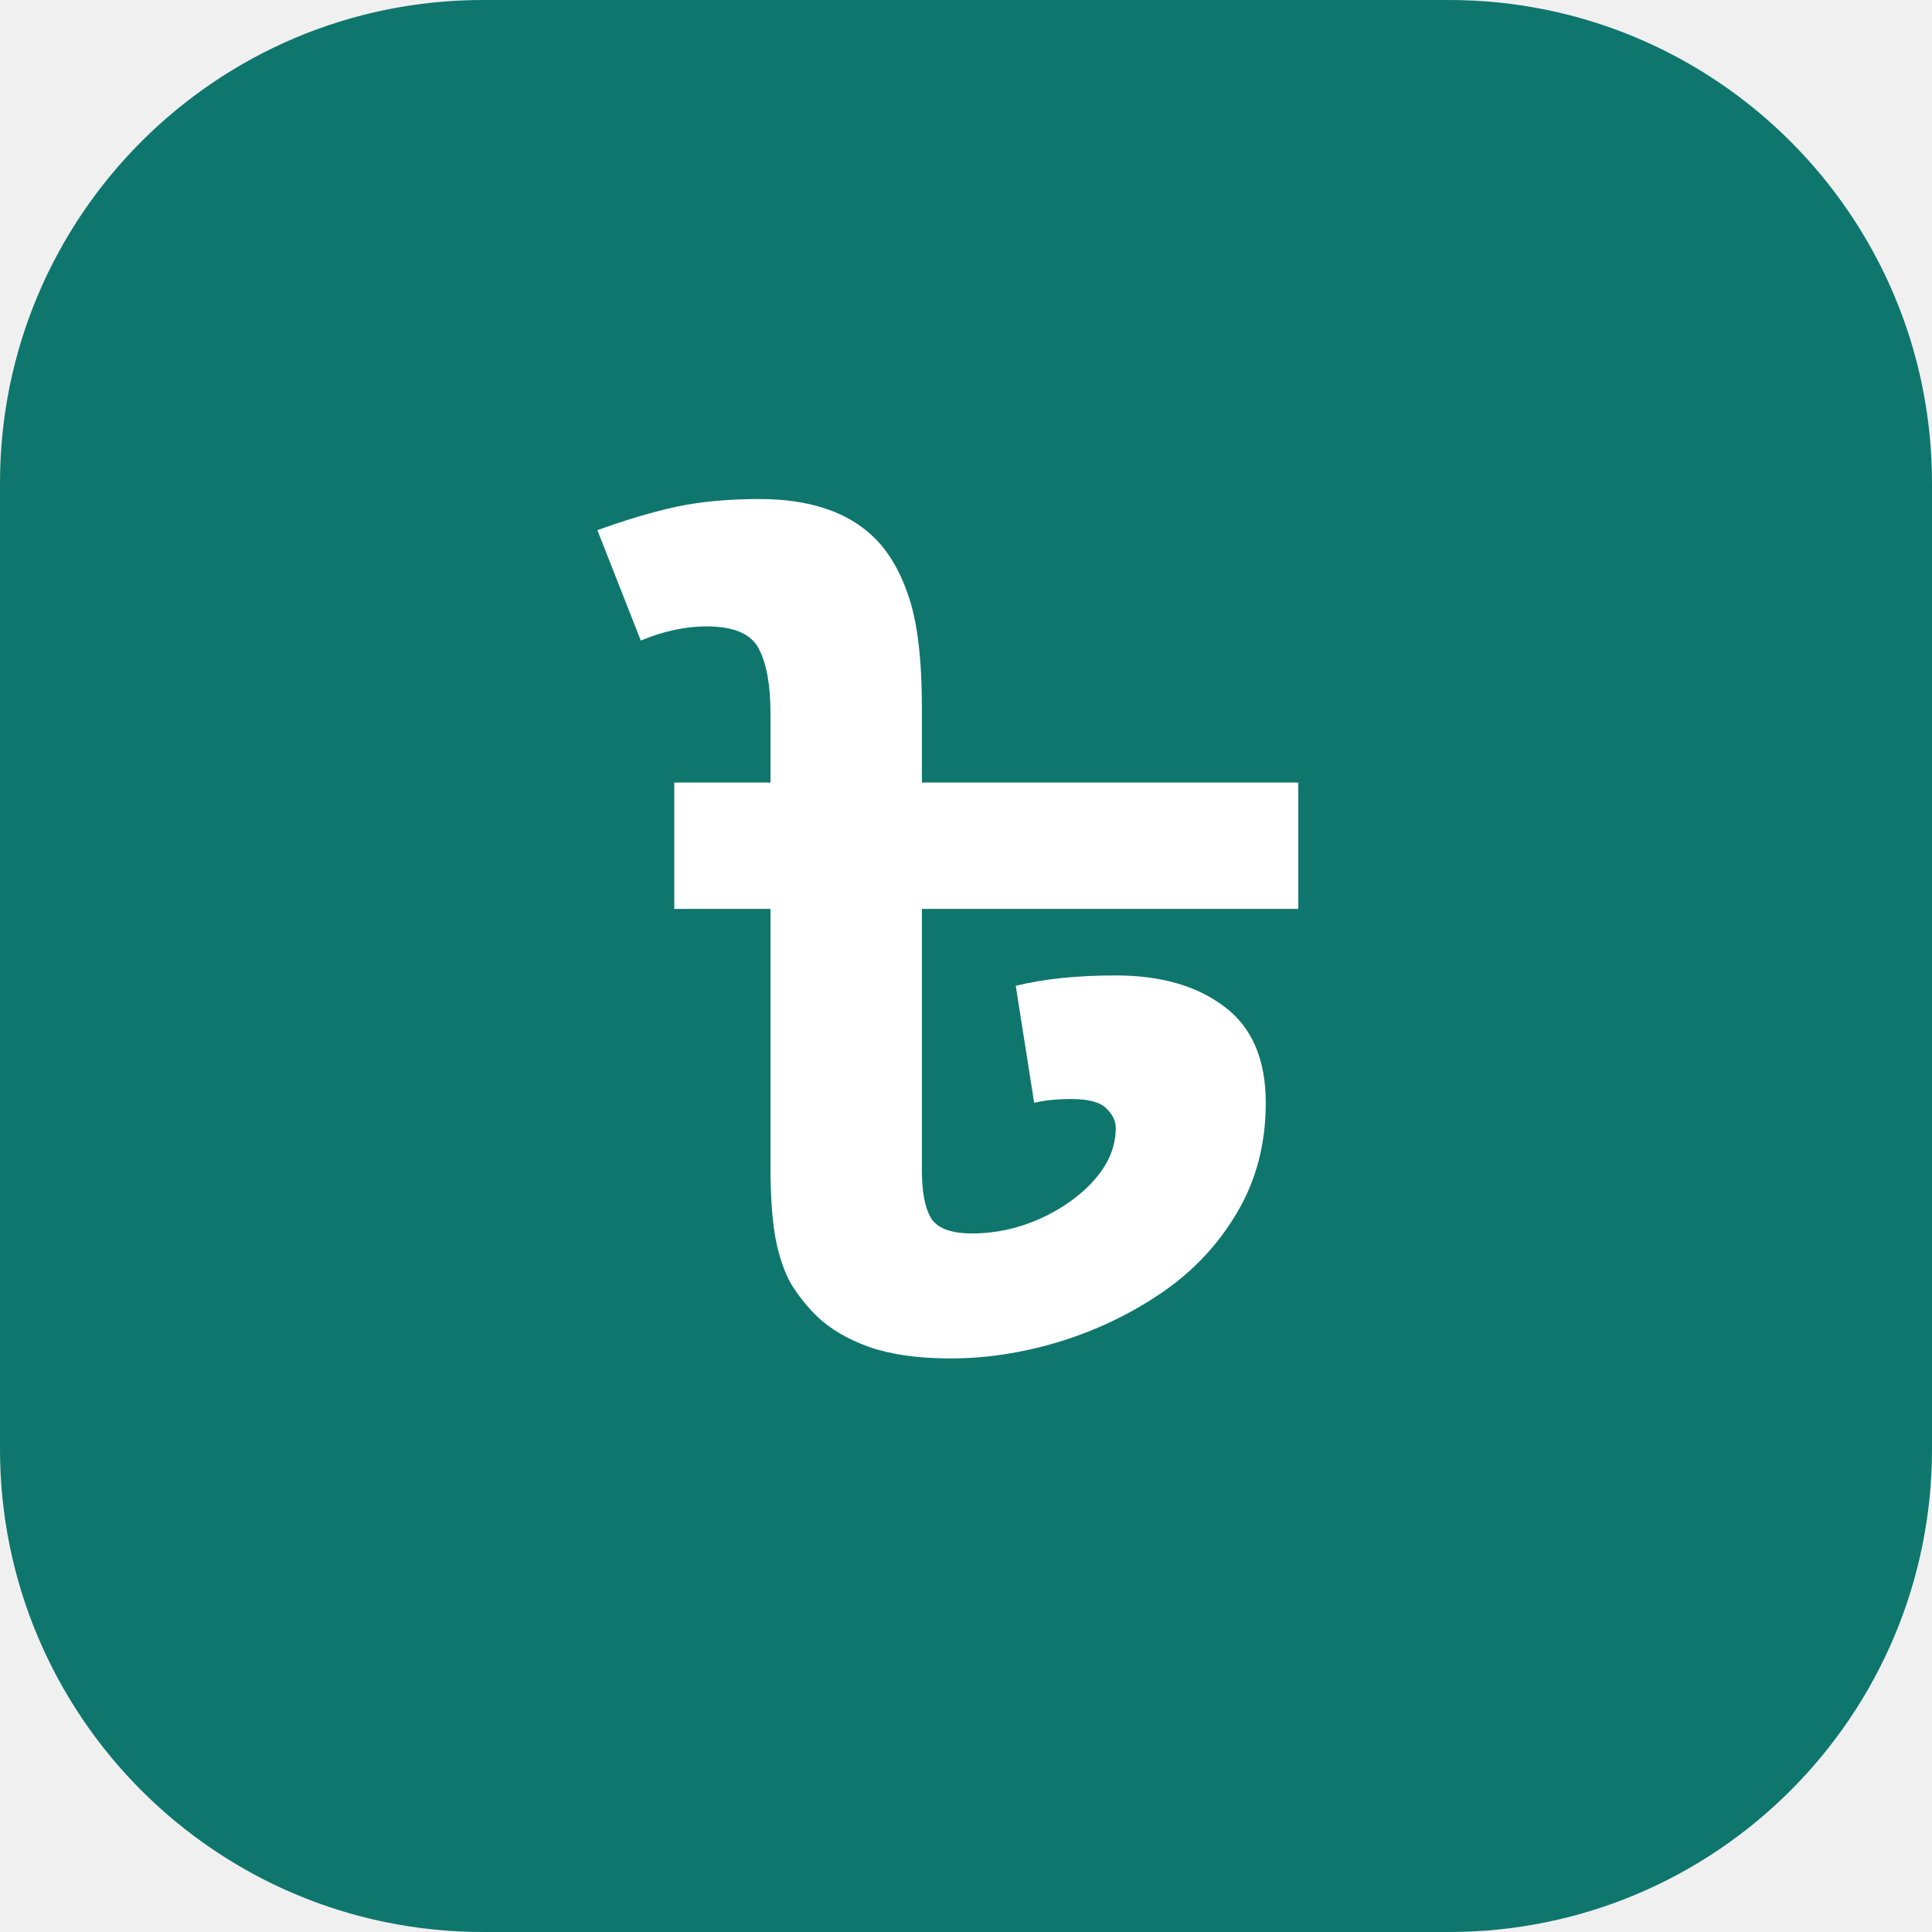
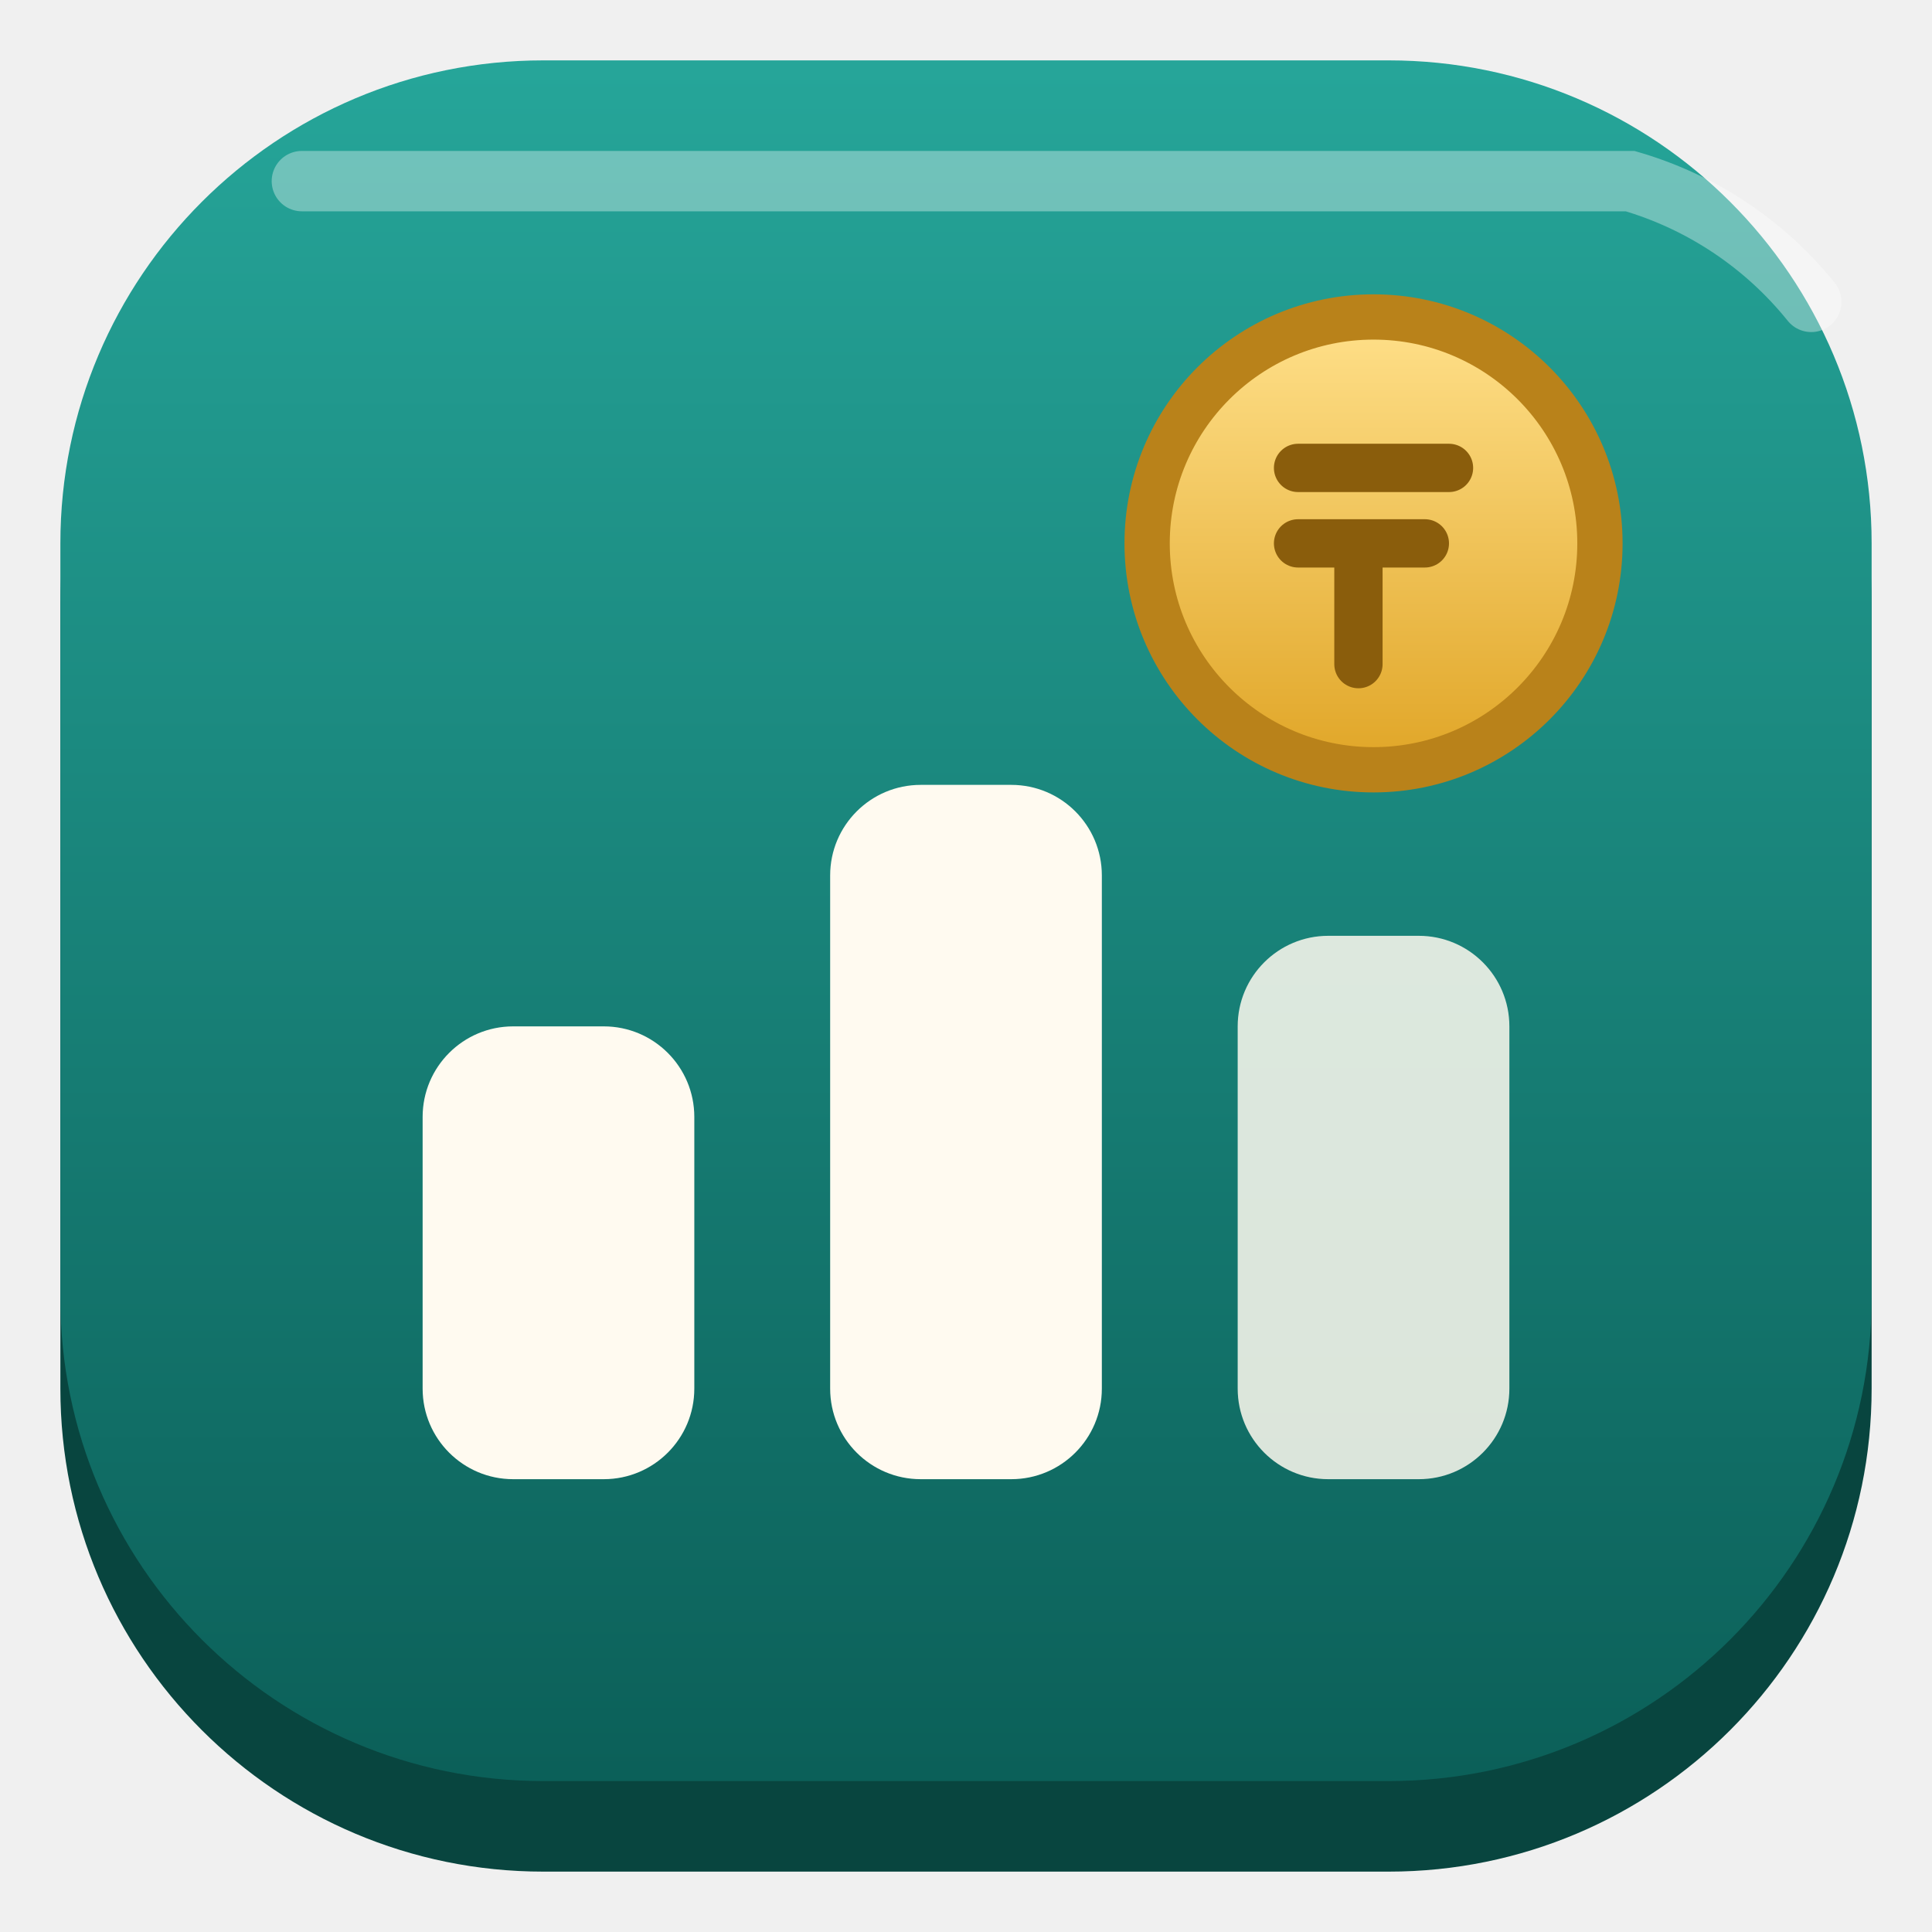
<svg xmlns="http://www.w3.org/2000/svg" viewBox="0 0 64 64">
-   <rect width="64" height="64" rx="16" fill="#0f766e" />
-   <text x="32" y="45" font-family="'Noto Sans Bengali', sans-serif" font-size="38" font-weight="700" fill="#fff" text-anchor="middle">৳</text>
+   <defs>
+     <linearGradient id="tile" x1="0" y1="0" x2="0" y2="1">
+       <stop offset="0" stop-color="#26a69a" />
+       <stop offset="1" stop-color="#0b5f58" />
+     </linearGradient>
+     <linearGradient id="coin" x1="0" y1="0" x2="0" y2="1">
+       <stop offset="0" stop-color="#ffe08a" />
+       <stop offset="1" stop-color="#e0a526" />
+     </linearGradient>
+   </defs>
+   <rect x="2" y="4" width="60" height="58" rx="16" fill="#08453f" />
+   <rect x="2" y="2" width="60" height="57" rx="16" fill="url(#tile)" />
+   <path d="M10 6h44a12 12 0 0 1 6 4" stroke="#ffffff" stroke-opacity=".35" stroke-width="2" fill="none" stroke-linecap="round" />
+   <rect x="14" y="34" width="9" height="15" rx="3" fill="#fffaf0" />
+   <rect x="27.5" y="26" width="9" height="23" rx="3" fill="#fffaf0" />
+   <rect x="41" y="31" width="9" height="18" rx="3" fill="#fffaf0" fill-opacity=".85" />
+   <circle cx="45.5" cy="18" r="7.5" fill="url(#coin)" stroke="#b9821a" stroke-width="1.5" />
+   <path d="M43 15.5h5M43 18h4.2M45 18v4" stroke="#8a5d0c" stroke-width="1.6" stroke-linecap="round" />
</svg>
